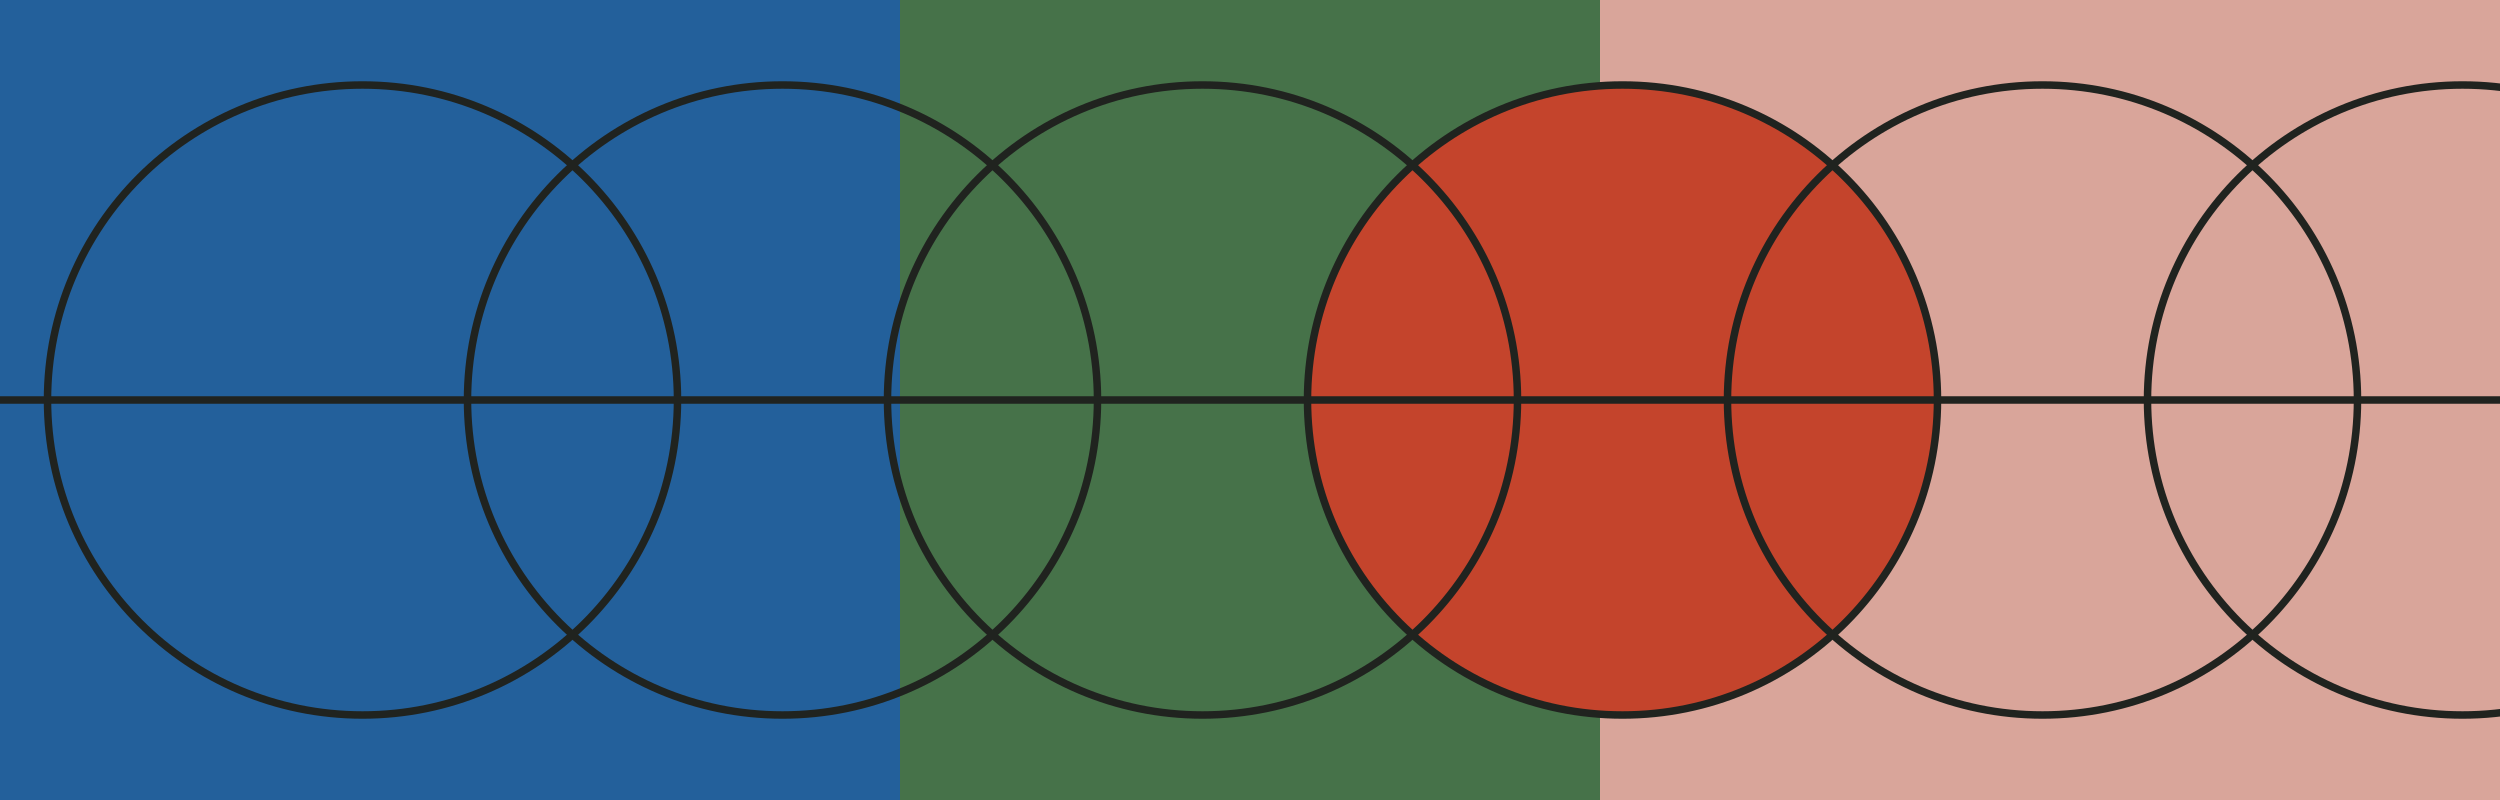
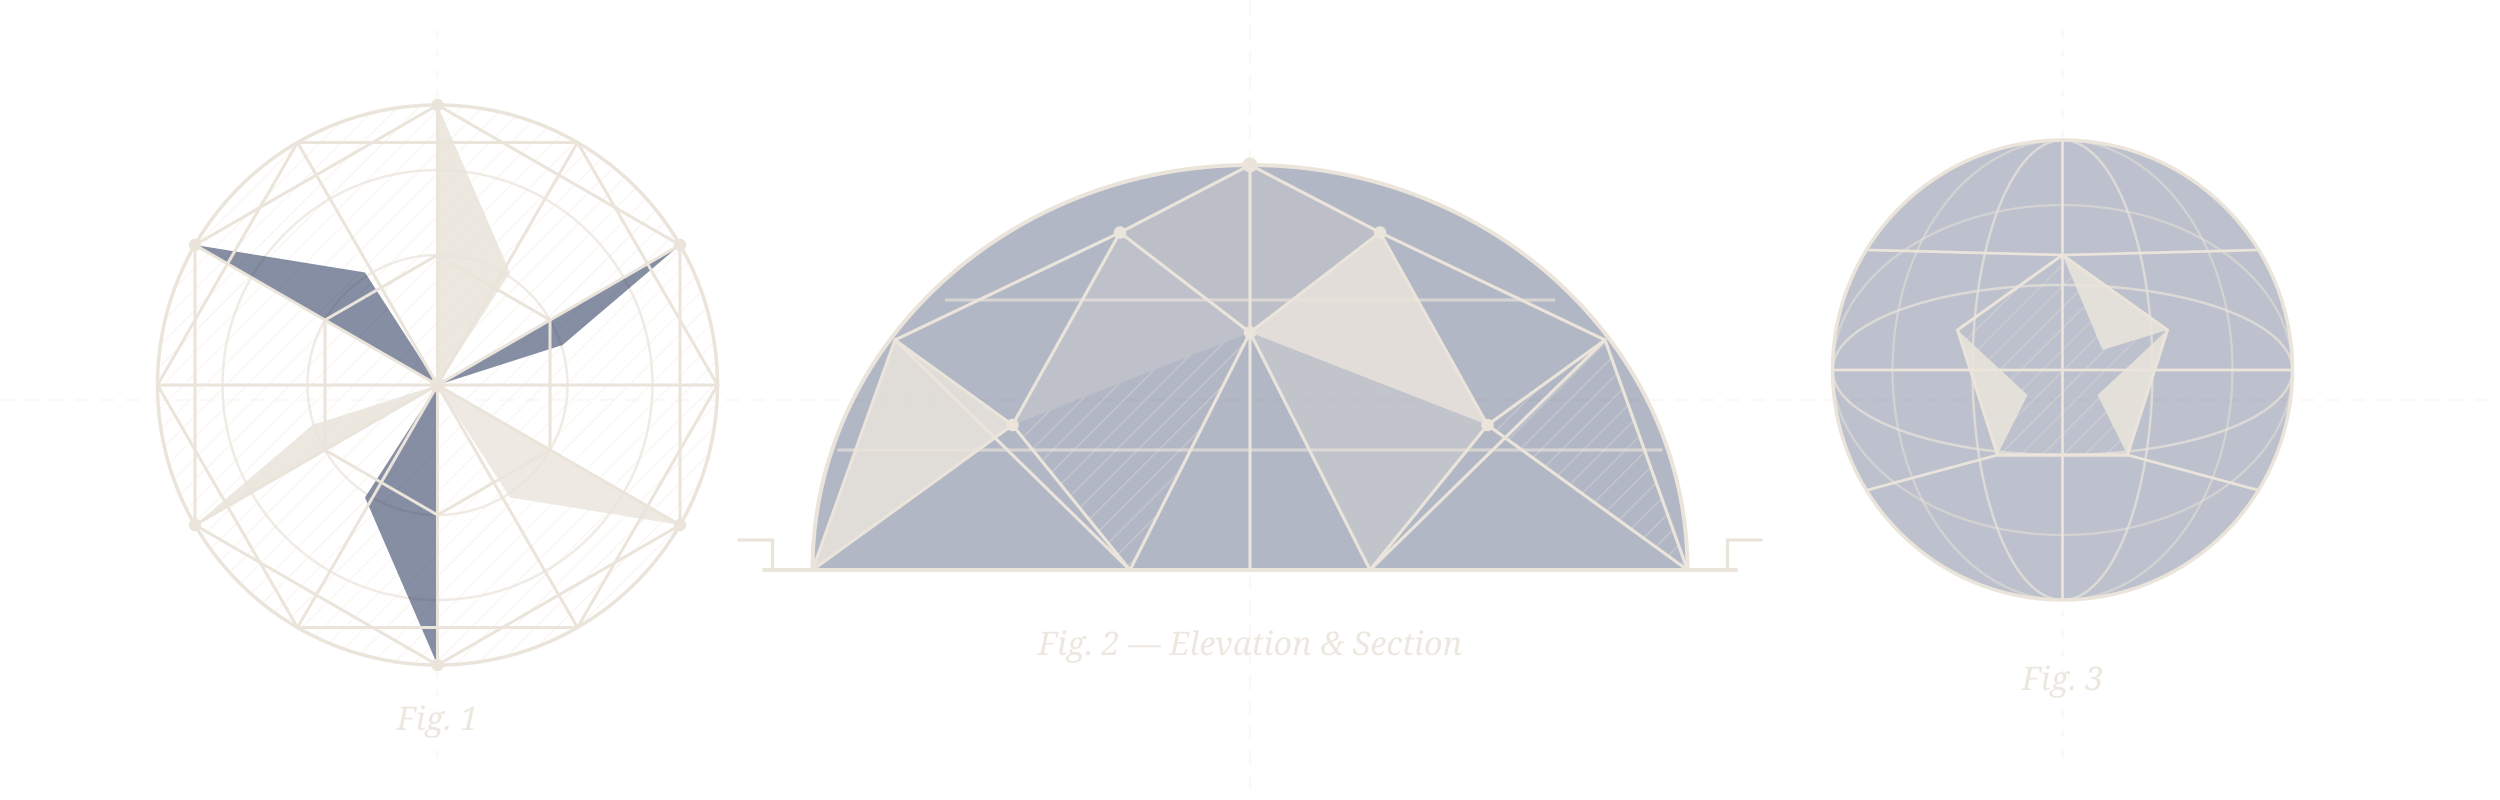
<svg xmlns="http://www.w3.org/2000/svg" viewBox="0 0 1000 320">
-   <path fill="#d5dfd7" d="M0 0h1000v320H0z" />
-   <path fill="#23609b" d="M0 0h360v320H0z" />
-   <path fill="#467249" d="M360 0h280v320H360z" />
-   <path fill="#d9a59a" d="M640 0h360v320H640z" />
-   <circle cx="650" cy="160" r="126" fill="#c4442c" />
-   <g fill="none" stroke="#20231f" stroke-width="3">
-     <circle cx="145" cy="160" r="126" />
-     <circle cx="313" cy="160" r="126" />
-     <circle cx="481" cy="160" r="126" />
-     <circle cx="649" cy="160" r="126" />
-     <circle cx="817" cy="160" r="126" />
-     <circle cx="985" cy="160" r="126" />
-     <path d="M0 160h1000" />
+   <defs>
+     <pattern id="hatch" width="6" height="6" patternTransform="rotate(45)" patternUnits="userSpaceOnUse">
+       <line x1="0" y1="0" x2="0" y2="6" stroke="#eae4db" stroke-width="1" stroke-opacity="0.35" />
+     </pattern>
+   </defs>
+   <g stroke="#eae4db" stroke-opacity="0.22" stroke-width="0.9" fill="none">
+     <line x1="0" y1="160" x2="1000" y2="160" stroke-dasharray="6 4" />
+     <line x1="500" y1="0" x2="500" y2="320" stroke-dasharray="6 4" />
+     <line x1="175" y1="12" x2="175" y2="308" stroke-dasharray="3 5" />
+     <line x1="825" y1="12" x2="825" y2="308" stroke-dasharray="3 5" />
+   </g>
+   <g transform="translate(175 154)">
+     <circle r="112" fill="url(#hatch)" stroke="#eae4db" stroke-width="1.4" />
+     <circle r="86" fill="none" stroke="#eae4db" stroke-width="1" stroke-opacity="0.75" />
+     <circle r="52" fill="none" stroke="#eae4db" stroke-width="1" stroke-opacity="0.75" />
+     <polygon points="0,-112 29,-45 0,0" fill="#eae4db" fill-opacity="0.88" />
+     <polygon points="97,-56 50,-16 0,0" fill="#243159" fill-opacity="0.55" />
+     <polygon points="97,56 29,45 0,0" fill="#eae4db" fill-opacity="0.82" />
+     <polygon points="0,112 -29,45 0,0" fill="#243159" fill-opacity="0.55" />
+     <polygon points="-97,56 -50,16 0,0" fill="#eae4db" fill-opacity="0.88" />
+     <polygon points="-97,-56 -29,-45 0,0" fill="#243159" fill-opacity="0.55" />
+     <g stroke="#eae4db" stroke-width="1.2" fill="none">
+       <polygon points="0,-112 97,-56 97,56 0,112 -97,56 -97,-56" />
+       <polygon points="56,-97 112,0 56,97 -56,97 -112,0 -56,-97" />
+       <line x1="0" y1="-112" x2="0" y2="112" />
+       <line x1="-97" y1="-56" x2="97" y2="56" />
+       <line x1="-97" y1="56" x2="97" y2="-56" />
+       <line x1="56" y1="-97" x2="-56" y2="97" />
+       <line x1="-56" y1="-97" x2="56" y2="97" />
+       <line x1="-112" y1="0" x2="112" y2="0" />
+       <polygon points="0,-52 45,-26 45,26 0,52 -45,26 -45,-26" />
+     </g>
+     <g fill="#eae4db">
+       <circle cx="0" cy="0" r="3" />
+       <circle cx="0" cy="-112" r="2.5" />
+       <circle cx="97" cy="-56" r="2.5" />
+       <circle cx="97" cy="56" r="2.5" />
+       <circle cx="0" cy="112" r="2.5" />
+       <circle cx="-97" cy="56" r="2.5" />
+       <circle cx="-97" cy="-56" r="2.5" />
+     </g>
+     <text x="0" y="138" text-anchor="middle" fill="#eae4db" font-family="Georgia, serif" font-style="italic" font-size="13" opacity="0.9">Fig. 1</text>
+   </g>
+   <g transform="translate(500 228)">
+     <line x1="-195" y1="0" x2="195" y2="0" stroke="#eae4db" stroke-width="1.6" />
+     <path d="M-205 -12h14v12M205 -12h-14v12" stroke="#eae4db" stroke-width="1.3" fill="none" />
+     <path d="M-175 0 A175 162 0 0 1 175 0 Z" fill="#243159" fill-opacity="0.35" stroke="#eae4db" stroke-width="1.6" />
+     <polygon points="-175,0 -142,-92 -95,-58" fill="#eae4db" fill-opacity="0.82" />
+     <polygon points="-95,-58 -52,-135 0,-95" fill="#eae4db" fill-opacity="0.24" />
+     <polygon points="0,-95 52,-135 95,-58" fill="#eae4db" fill-opacity="0.86" />
+     <polygon points="95,-58 142,-92 175,0" fill="url(#hatch)" />
+     <polygon points="-52,-135 0,-162 52,-135 0,-95" fill="#eae4db" fill-opacity="0.18" />
+     <polygon points="-95,-58 0,-95 -48,0" fill="url(#hatch)" />
+     <polygon points="0,-95 95,-58 48,0" fill="#eae4db" fill-opacity="0.28" />
+     <g stroke="#eae4db" stroke-width="1.25" fill="none">
+       <polyline points="-175,0 -142,-92 -95,-58 -52,-135 0,-162 52,-135 95,-58 142,-92 175,0" />
+       <polyline points="-175,0 -95,-58 -48,0 0,-95 48,0 95,-58 175,0" />
+       <polyline points="-142,-92 -52,-135 0,-95 52,-135 142,-92" />
+       <line x1="-142" y1="-92" x2="-48" y2="0" />
+       <line x1="142" y1="-92" x2="48" y2="0" />
+       <line x1="0" y1="-162" x2="0" y2="0" />
+       <line x1="-165" y1="-48" x2="165" y2="-48" stroke-opacity="0.65" />
+       <line x1="-122" y1="-108" x2="122" y2="-108" stroke-opacity="0.65" />
+     </g>
+     <g fill="#eae4db">
+       <circle cx="0" cy="-162" r="3" />
+       <circle cx="-52" cy="-135" r="2.5" />
+       <circle cx="52" cy="-135" r="2.5" />
+       <circle cx="-95" cy="-58" r="2.5" />
+       <circle cx="95" cy="-58" r="2.5" />
+       <circle cx="0" cy="-95" r="2.5" />
+     </g>
+     <text x="0" y="34" text-anchor="middle" fill="#eae4db" font-family="Georgia, serif" font-style="italic" font-size="13" opacity="0.9">Fig. 2 — Elevation &amp; Section</text>
+   </g>
+   <g transform="translate(825 148)">
+     <circle r="92" fill="#243159" fill-opacity="0.3" stroke="#eae4db" stroke-width="1.4" />
+     <ellipse rx="92" ry="34" fill="none" stroke="#eae4db" stroke-width="1" stroke-opacity="0.7" />
+     <ellipse rx="92" ry="66" fill="none" stroke="#eae4db" stroke-width="0.9" stroke-opacity="0.5" />
+     <ellipse rx="36" ry="92" fill="none" stroke="#eae4db" stroke-width="1" stroke-opacity="0.7" />
+     <ellipse rx="68" ry="92" fill="none" stroke="#eae4db" stroke-width="0.9" stroke-opacity="0.5" />
+     <polygon points="0,-46 42,-16 26,34 -26,34 -42,-16" fill="url(#hatch)" stroke="#eae4db" stroke-width="1.2" />
+     <polygon points="0,-46 16,-8 42,-16" fill="#eae4db" fill-opacity="0.85" />
+     <polygon points="42,-16 14,10 26,34" fill="#eae4db" fill-opacity="0.85" />
+     <polygon points="-26,34 -14,10 -42,-16" fill="#eae4db" fill-opacity="0.85" />
+     <g stroke="#eae4db" stroke-width="1.1" fill="none">
+       <line x1="0" y1="-92" x2="0" y2="92" />
+       <line x1="-92" y1="0" x2="92" y2="0" />
+       <polyline points="-78,-48 0,-46 78,-48" />
+       <polyline points="-78,48 -26,34 26,34 78,48" />
+     </g>
+     <text x="0" y="128" text-anchor="middle" fill="#eae4db" font-family="Georgia, serif" font-style="italic" font-size="13" opacity="0.9">Fig. 3</text>
  </g>
</svg>
